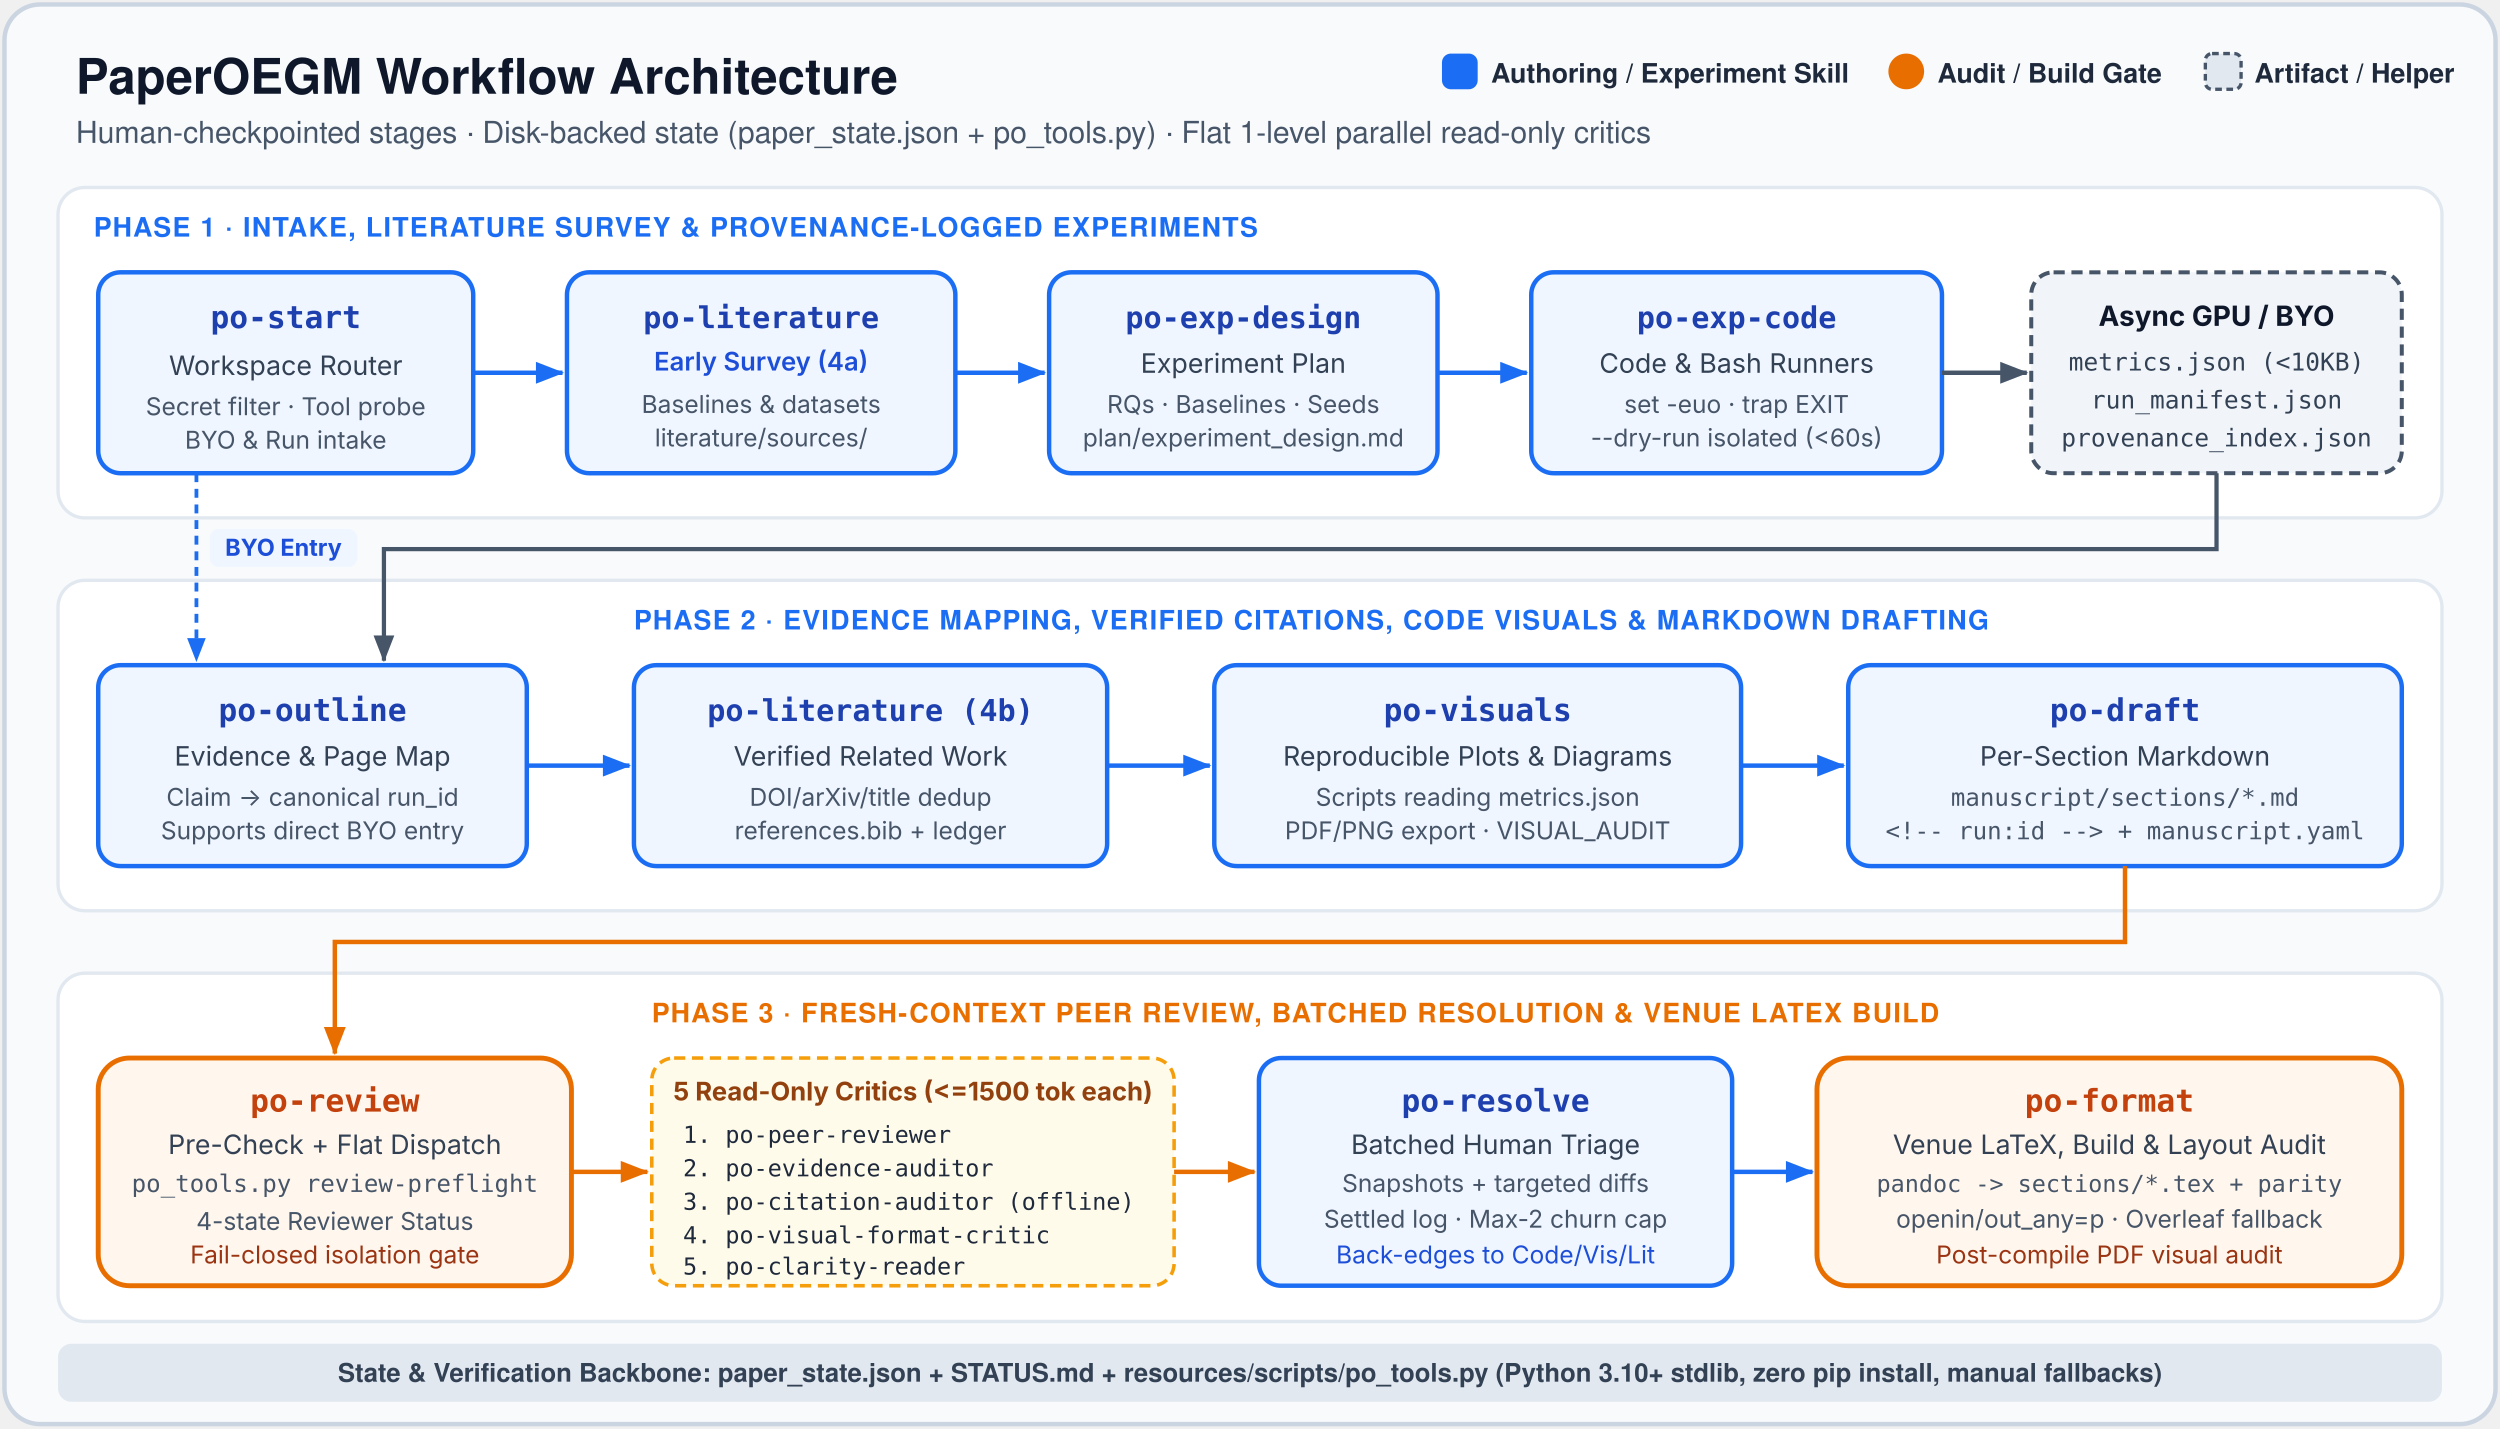
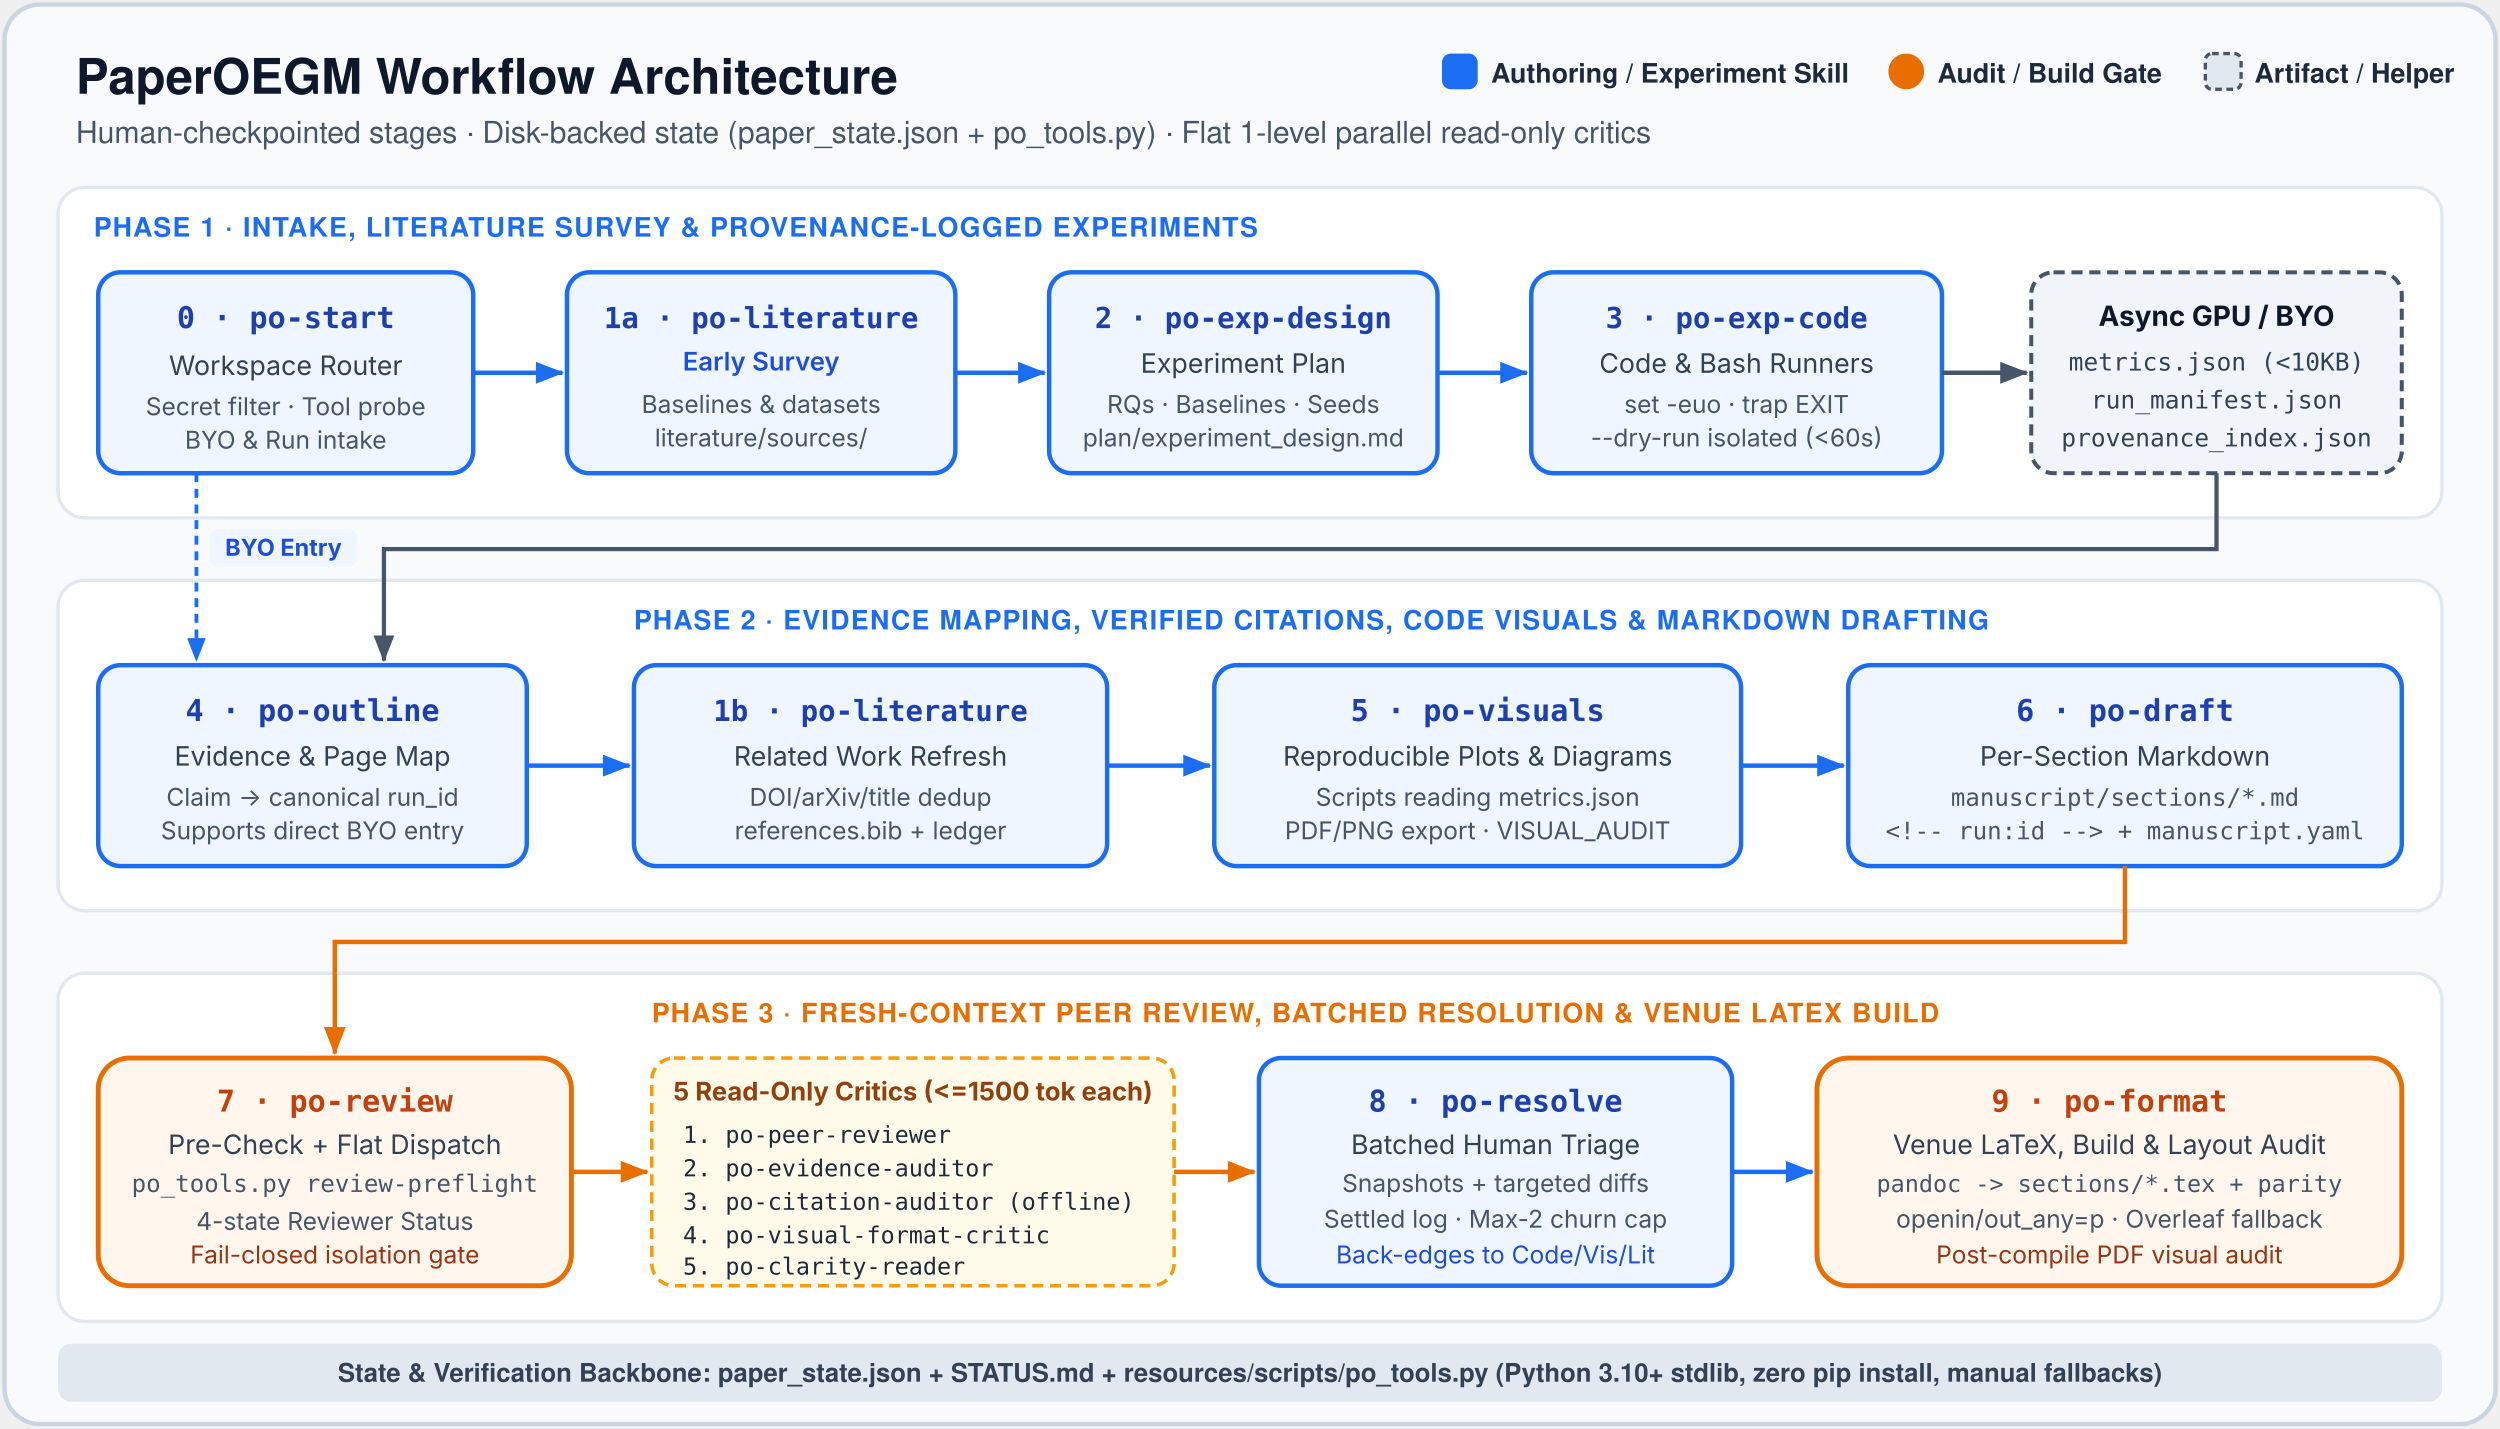
<svg xmlns="http://www.w3.org/2000/svg" viewBox="0 0 1120 640" width="1120" height="640" role="img">
  <defs>
    <marker id="arrowBlue" viewBox="0 0 10 10" refX="8.5" refY="5" markerWidth="7" markerHeight="7" orient="auto-start-reverse">
      <path d="M 0 1.5 L 9 5 L 0 8.5 z" fill="#1b6ef3" />
    </marker>
    <marker id="arrowOrange" viewBox="0 0 10 10" refX="8.5" refY="5" markerWidth="7" markerHeight="7" orient="auto-start-reverse">
      <path d="M 0 1.5 L 9 5 L 0 8.5 z" fill="#e86e00" />
    </marker>
    <marker id="arrowSlate" viewBox="0 0 10 10" refX="8.5" refY="5" markerWidth="7" markerHeight="7" orient="auto-start-reverse">
      <path d="M 0 1.5 L 9 5 L 0 8.5 z" fill="#475569" />
    </marker>
  </defs>
  <rect x="2" y="2" width="1116" height="636" rx="16" fill="#f8fafc" stroke="#cbd5e1" stroke-width="2" />
  <text x="34" y="42" font-family="-apple-system, BlinkMacSystemFont, 'Segoe UI', Helvetica, Arial, sans-serif" font-size="22" font-weight="800" fill="#0f172a">PaperOEGM Workflow Architecture</text>
  <text x="34" y="64" font-family="-apple-system, BlinkMacSystemFont, 'Segoe UI', Helvetica, Arial, sans-serif" font-size="13.5" fill="#475569">Human-checkpointed stages · Disk-backed state (paper_state.json + po_tools.py) · Flat 1-level parallel read-only critics</text>
  <g transform="translate(646, 24)" font-family="-apple-system, BlinkMacSystemFont, 'Segoe UI', Helvetica, Arial, sans-serif" font-size="12" font-weight="600">
    <rect x="0" y="0" width="16" height="16" rx="4" fill="#1b6ef3" />
    <text x="22" y="13" fill="#1e293b">Authoring / Experiment Skill</text>
    <rect x="200" y="0" width="16" height="16" rx="8" fill="#e86e00" />
    <text x="222" y="13" fill="#1e293b">Audit / Build Gate</text>
    <rect x="342" y="0" width="16" height="16" rx="3" fill="#e2e8f0" stroke="#475569" stroke-width="1.5" stroke-dasharray="3 2" />
    <text x="364" y="13" fill="#1e293b">Artifact / Helper</text>
  </g>
  <rect x="26" y="84" width="1068" height="148" rx="12" fill="#ffffff" stroke="#e2e8f0" stroke-width="1.5" />
  <text x="42" y="106" font-family="-apple-system, BlinkMacSystemFont, 'Segoe UI', Helvetica, Arial, sans-serif" font-size="12" font-weight="700" letter-spacing="0.6" fill="#1b6ef3">PHASE 1 · INTAKE, LITERATURE SURVEY &amp; PROVENANCE-LOGGED EXPERIMENTS</text>
  <rect x="44" y="122" width="168" height="90" rx="10" fill="#eff6ff" stroke="#1b6ef3" stroke-width="2" />
-   <text x="128" y="147" text-anchor="middle" font-family="ui-monospace, SFMono-Regular, Menlo, monospace" font-size="14" font-weight="700" fill="#1e40af">po-start</text>
+   <text x="128" y="147" text-anchor="middle" font-family="ui-monospace, SFMono-Regular, Menlo, monospace" font-size="13.5" font-weight="700" fill="#1e40af">0 · po-start</text>
  <text x="128" y="168" text-anchor="middle" font-family="-apple-system, BlinkMacSystemFont, 'Segoe UI', sans-serif" font-size="12" fill="#334155">Workspace Router</text>
  <text x="128" y="186" text-anchor="middle" font-family="-apple-system, BlinkMacSystemFont, 'Segoe UI', sans-serif" font-size="11" fill="#475569">Secret filter · Tool probe</text>
  <text x="128" y="201" text-anchor="middle" font-family="-apple-system, BlinkMacSystemFont, 'Segoe UI', sans-serif" font-size="11" fill="#475569">BYO &amp; Run intake</text>
  <rect x="254" y="122" width="174" height="90" rx="10" fill="#eff6ff" stroke="#1b6ef3" stroke-width="2" />
-   <text x="341" y="147" text-anchor="middle" font-family="ui-monospace, SFMono-Regular, Menlo, monospace" font-size="13.5" font-weight="700" fill="#1e40af">po-literature</text>
-   <text x="341" y="166" text-anchor="middle" font-family="-apple-system, BlinkMacSystemFont, 'Segoe UI', sans-serif" font-size="11.5" font-weight="600" fill="#1d4ed8">Early Survey (4a)</text>
+   <text x="341" y="147" text-anchor="middle" font-family="ui-monospace, SFMono-Regular, Menlo, monospace" font-size="13" font-weight="700" fill="#1e40af">1a · po-literature</text>
+   <text x="341" y="166" text-anchor="middle" font-family="-apple-system, BlinkMacSystemFont, 'Segoe UI', sans-serif" font-size="11.5" font-weight="600" fill="#1d4ed8">Early Survey</text>
  <text x="341" y="185" text-anchor="middle" font-family="-apple-system, BlinkMacSystemFont, 'Segoe UI', sans-serif" font-size="11" fill="#475569">Baselines &amp; datasets</text>
  <text x="341" y="200" text-anchor="middle" font-family="-apple-system, BlinkMacSystemFont, 'Segoe UI', sans-serif" font-size="11" fill="#475569">literature/sources/</text>
  <rect x="470" y="122" width="174" height="90" rx="10" fill="#eff6ff" stroke="#1b6ef3" stroke-width="2" />
-   <text x="557" y="147" text-anchor="middle" font-family="ui-monospace, SFMono-Regular, Menlo, monospace" font-size="13.5" font-weight="700" fill="#1e40af">po-exp-design</text>
+   <text x="557" y="147" text-anchor="middle" font-family="ui-monospace, SFMono-Regular, Menlo, monospace" font-size="13" font-weight="700" fill="#1e40af">2 · po-exp-design</text>
  <text x="557" y="167" text-anchor="middle" font-family="-apple-system, BlinkMacSystemFont, 'Segoe UI', sans-serif" font-size="12" fill="#334155">Experiment Plan</text>
  <text x="557" y="185" text-anchor="middle" font-family="-apple-system, BlinkMacSystemFont, 'Segoe UI', sans-serif" font-size="11" fill="#475569">RQs · Baselines · Seeds</text>
  <text x="557" y="200" text-anchor="middle" font-family="-apple-system, BlinkMacSystemFont, 'Segoe UI', sans-serif" font-size="11" fill="#475569">plan/experiment_design.md</text>
  <rect x="686" y="122" width="184" height="90" rx="10" fill="#eff6ff" stroke="#1b6ef3" stroke-width="2" />
-   <text x="778" y="147" text-anchor="middle" font-family="ui-monospace, SFMono-Regular, Menlo, monospace" font-size="13.5" font-weight="700" fill="#1e40af">po-exp-code</text>
+   <text x="778" y="147" text-anchor="middle" font-family="ui-monospace, SFMono-Regular, Menlo, monospace" font-size="13" font-weight="700" fill="#1e40af">3 · po-exp-code</text>
  <text x="778" y="167" text-anchor="middle" font-family="-apple-system, BlinkMacSystemFont, 'Segoe UI', sans-serif" font-size="12" fill="#334155">Code &amp; Bash Runners</text>
  <text x="778" y="185" text-anchor="middle" font-family="-apple-system, BlinkMacSystemFont, 'Segoe UI', sans-serif" font-size="11" fill="#475569">set -euo · trap EXIT</text>
  <text x="778" y="200" text-anchor="middle" font-family="-apple-system, BlinkMacSystemFont, 'Segoe UI', sans-serif" font-size="11" fill="#475569">--dry-run isolated (&lt;60s)</text>
  <rect x="910" y="122" width="166" height="90" rx="10" fill="#f1f5f9" stroke="#475569" stroke-width="1.8" stroke-dasharray="5 3" />
  <text x="993" y="146" text-anchor="middle" font-family="-apple-system, BlinkMacSystemFont, 'Segoe UI', sans-serif" font-size="12.5" font-weight="700" fill="#0f172a">Async GPU / BYO</text>
  <text x="993" y="166" text-anchor="middle" font-family="ui-monospace, SFMono-Regular, Menlo, monospace" font-size="11" fill="#334155">metrics.json (&lt;10KB)</text>
  <text x="993" y="183" text-anchor="middle" font-family="ui-monospace, SFMono-Regular, Menlo, monospace" font-size="11" fill="#334155">run_manifest.json</text>
  <text x="993" y="200" text-anchor="middle" font-family="ui-monospace, SFMono-Regular, Menlo, monospace" font-size="11" fill="#334155">provenance_index.json</text>
  <line x1="212" y1="167" x2="252" y2="167" stroke="#1b6ef3" stroke-width="2" marker-end="url(#arrowBlue)" />
  <line x1="428" y1="167" x2="468" y2="167" stroke="#1b6ef3" stroke-width="2" marker-end="url(#arrowBlue)" />
  <line x1="644" y1="167" x2="684" y2="167" stroke="#1b6ef3" stroke-width="2" marker-end="url(#arrowBlue)" />
  <line x1="870" y1="167" x2="908" y2="167" stroke="#475569" stroke-width="2" marker-end="url(#arrowSlate)" />
  <rect x="26" y="260" width="1068" height="148" rx="12" fill="#ffffff" stroke="#e2e8f0" stroke-width="1.5" />
  <text x="284" y="282" font-family="-apple-system, BlinkMacSystemFont, 'Segoe UI', Helvetica, Arial, sans-serif" font-size="12" font-weight="700" letter-spacing="0.6" fill="#1b6ef3">PHASE 2 · EVIDENCE MAPPING, VERIFIED CITATIONS, CODE VISUALS &amp; MARKDOWN DRAFTING</text>
  <rect x="44" y="298" width="192" height="90" rx="10" fill="#eff6ff" stroke="#1b6ef3" stroke-width="2" />
-   <text x="140" y="323" text-anchor="middle" font-family="ui-monospace, SFMono-Regular, Menlo, monospace" font-size="14" font-weight="700" fill="#1e40af">po-outline</text>
+   <text x="140" y="323" text-anchor="middle" font-family="ui-monospace, SFMono-Regular, Menlo, monospace" font-size="13.5" font-weight="700" fill="#1e40af">4 · po-outline</text>
  <text x="140" y="343" text-anchor="middle" font-family="-apple-system, BlinkMacSystemFont, 'Segoe UI', sans-serif" font-size="12" fill="#334155">Evidence &amp; Page Map</text>
  <text x="140" y="361" text-anchor="middle" font-family="-apple-system, BlinkMacSystemFont, 'Segoe UI', sans-serif" font-size="11" fill="#475569">Claim -&gt; canonical run_id</text>
  <text x="140" y="376" text-anchor="middle" font-family="-apple-system, BlinkMacSystemFont, 'Segoe UI', sans-serif" font-size="11" fill="#475569">Supports direct BYO entry</text>
  <rect x="284" y="298" width="212" height="90" rx="10" fill="#eff6ff" stroke="#1b6ef3" stroke-width="2" />
-   <text x="390" y="323" text-anchor="middle" font-family="ui-monospace, SFMono-Regular, Menlo, monospace" font-size="13.5" font-weight="700" fill="#1e40af">po-literature (4b)</text>
-   <text x="390" y="343" text-anchor="middle" font-family="-apple-system, BlinkMacSystemFont, 'Segoe UI', sans-serif" font-size="12" fill="#334155">Verified Related Work</text>
+   <text x="390" y="323" text-anchor="middle" font-family="ui-monospace, SFMono-Regular, Menlo, monospace" font-size="13" font-weight="700" fill="#1e40af">1b · po-literature</text>
+   <text x="390" y="343" text-anchor="middle" font-family="-apple-system, BlinkMacSystemFont, 'Segoe UI', sans-serif" font-size="12" fill="#334155">Related Work Refresh</text>
  <text x="390" y="361" text-anchor="middle" font-family="-apple-system, BlinkMacSystemFont, 'Segoe UI', sans-serif" font-size="11" fill="#475569">DOI/arXiv/title dedup</text>
  <text x="390" y="376" text-anchor="middle" font-family="-apple-system, BlinkMacSystemFont, 'Segoe UI', sans-serif" font-size="11" fill="#475569">references.bib + ledger</text>
  <rect x="544" y="298" width="236" height="90" rx="10" fill="#eff6ff" stroke="#1b6ef3" stroke-width="2" />
-   <text x="662" y="323" text-anchor="middle" font-family="ui-monospace, SFMono-Regular, Menlo, monospace" font-size="14" font-weight="700" fill="#1e40af">po-visuals</text>
+   <text x="662" y="323" text-anchor="middle" font-family="ui-monospace, SFMono-Regular, Menlo, monospace" font-size="13.5" font-weight="700" fill="#1e40af">5 · po-visuals</text>
  <text x="662" y="343" text-anchor="middle" font-family="-apple-system, BlinkMacSystemFont, 'Segoe UI', sans-serif" font-size="12" fill="#334155">Reproducible Plots &amp; Diagrams</text>
  <text x="662" y="361" text-anchor="middle" font-family="-apple-system, BlinkMacSystemFont, 'Segoe UI', sans-serif" font-size="11" fill="#475569">Scripts reading metrics.json</text>
  <text x="662" y="376" text-anchor="middle" font-family="-apple-system, BlinkMacSystemFont, 'Segoe UI', sans-serif" font-size="11" fill="#475569">PDF/PNG export · VISUAL_AUDIT</text>
  <rect x="828" y="298" width="248" height="90" rx="10" fill="#eff6ff" stroke="#1b6ef3" stroke-width="2" />
-   <text x="952" y="323" text-anchor="middle" font-family="ui-monospace, SFMono-Regular, Menlo, monospace" font-size="14" font-weight="700" fill="#1e40af">po-draft</text>
+   <text x="952" y="323" text-anchor="middle" font-family="ui-monospace, SFMono-Regular, Menlo, monospace" font-size="13.5" font-weight="700" fill="#1e40af">6 · po-draft</text>
  <text x="952" y="343" text-anchor="middle" font-family="-apple-system, BlinkMacSystemFont, 'Segoe UI', sans-serif" font-size="12" fill="#334155">Per-Section Markdown</text>
  <text x="952" y="361" text-anchor="middle" font-family="ui-monospace, SFMono-Regular, Menlo, monospace" font-size="10.8" fill="#475569">manuscript/sections/*.md</text>
  <text x="952" y="376" text-anchor="middle" font-family="ui-monospace, SFMono-Regular, Menlo, monospace" font-size="10.8" fill="#475569">&lt;!-- run:id --&gt; + manuscript.yaml</text>
  <path d="M 993 212 L 993 246 L 172 246 L 172 296" fill="none" stroke="#475569" stroke-width="1.9" marker-end="url(#arrowSlate)" />
  <path d="M 88 212 L 88 296" fill="none" stroke="#1b6ef3" stroke-width="1.7" stroke-dasharray="4 3" marker-end="url(#arrowBlue)" />
  <rect x="94" y="237" width="66" height="17" rx="4" fill="#eff6ff" />
  <text x="127" y="249" text-anchor="middle" font-family="-apple-system, BlinkMacSystemFont, 'Segoe UI', sans-serif" font-size="10.5" font-weight="700" fill="#1d4ed8">BYO Entry</text>
  <line x1="236" y1="343" x2="282" y2="343" stroke="#1b6ef3" stroke-width="2" marker-end="url(#arrowBlue)" />
  <line x1="496" y1="343" x2="542" y2="343" stroke="#1b6ef3" stroke-width="2" marker-end="url(#arrowBlue)" />
  <line x1="780" y1="343" x2="826" y2="343" stroke="#1b6ef3" stroke-width="2" marker-end="url(#arrowBlue)" />
  <rect x="26" y="436" width="1068" height="156" rx="12" fill="#ffffff" stroke="#e2e8f0" stroke-width="1.5" />
  <text x="292" y="458" font-family="-apple-system, BlinkMacSystemFont, 'Segoe UI', Helvetica, Arial, sans-serif" font-size="12" font-weight="700" letter-spacing="0.6" fill="#e86e00">PHASE 3 · FRESH-CONTEXT PEER REVIEW, BATCHED RESOLUTION &amp; VENUE LATEX BUILD</text>
  <rect x="44" y="474" width="212" height="102" rx="14" fill="#fff7ed" stroke="#e86e00" stroke-width="2.2" />
-   <text x="150" y="498" text-anchor="middle" font-family="ui-monospace, SFMono-Regular, Menlo, monospace" font-size="14" font-weight="700" fill="#c2410c">po-review</text>
+   <text x="150" y="498" text-anchor="middle" font-family="ui-monospace, SFMono-Regular, Menlo, monospace" font-size="13.5" font-weight="700" fill="#c2410c">7 · po-review</text>
  <text x="150" y="517" text-anchor="middle" font-family="-apple-system, BlinkMacSystemFont, 'Segoe UI', sans-serif" font-size="12" fill="#334155">Pre-Check + Flat Dispatch</text>
  <text x="150" y="534" text-anchor="middle" font-family="ui-monospace, SFMono-Regular, Menlo, monospace" font-size="10.8" fill="#475569">po_tools.py review-preflight</text>
  <text x="150" y="551" text-anchor="middle" font-family="-apple-system, BlinkMacSystemFont, 'Segoe UI', sans-serif" font-size="11" fill="#475569">4-state Reviewer Status</text>
  <text x="150" y="566" text-anchor="middle" font-family="-apple-system, BlinkMacSystemFont, 'Segoe UI', sans-serif" font-size="11" fill="#9a3412">Fail-closed isolation gate</text>
  <rect x="292" y="474" width="234" height="102" rx="10" fill="#fffbeb" stroke="#f59e0b" stroke-width="1.6" stroke-dasharray="5 3" />
  <text x="409" y="493" text-anchor="middle" font-family="-apple-system, BlinkMacSystemFont, 'Segoe UI', sans-serif" font-size="11.5" font-weight="700" fill="#92400e">5 Read-Only Critics (&lt;=1500 tok each)</text>
  <g font-family="ui-monospace, SFMono-Regular, Menlo, monospace" font-size="10.5" fill="#1e293b">
    <text x="306" y="512">1. po-peer-reviewer</text>
    <text x="306" y="527">2. po-evidence-auditor</text>
    <text x="306" y="542">3. po-citation-auditor (offline)</text>
    <text x="306" y="557">4. po-visual-format-critic</text>
    <text x="306" y="571">5. po-clarity-reader</text>
  </g>
  <rect x="564" y="474" width="212" height="102" rx="10" fill="#eff6ff" stroke="#1b6ef3" stroke-width="2" />
-   <text x="670" y="498" text-anchor="middle" font-family="ui-monospace, SFMono-Regular, Menlo, monospace" font-size="14" font-weight="700" fill="#1e40af">po-resolve</text>
+   <text x="670" y="498" text-anchor="middle" font-family="ui-monospace, SFMono-Regular, Menlo, monospace" font-size="13.5" font-weight="700" fill="#1e40af">8 · po-resolve</text>
  <text x="670" y="517" text-anchor="middle" font-family="-apple-system, BlinkMacSystemFont, 'Segoe UI', sans-serif" font-size="12" fill="#334155">Batched Human Triage</text>
  <text x="670" y="534" text-anchor="middle" font-family="-apple-system, BlinkMacSystemFont, 'Segoe UI', sans-serif" font-size="11" fill="#475569">Snapshots + targeted diffs</text>
  <text x="670" y="550" text-anchor="middle" font-family="-apple-system, BlinkMacSystemFont, 'Segoe UI', sans-serif" font-size="11" fill="#475569">Settled log · Max-2 churn cap</text>
  <text x="670" y="566" text-anchor="middle" font-family="-apple-system, BlinkMacSystemFont, 'Segoe UI', sans-serif" font-size="11" fill="#1d4ed8">Back-edges to Code/Vis/Lit</text>
  <rect x="814" y="474" width="262" height="102" rx="14" fill="#fff7ed" stroke="#e86e00" stroke-width="2.2" />
-   <text x="945" y="498" text-anchor="middle" font-family="ui-monospace, SFMono-Regular, Menlo, monospace" font-size="14" font-weight="700" fill="#c2410c">po-format</text>
+   <text x="945" y="498" text-anchor="middle" font-family="ui-monospace, SFMono-Regular, Menlo, monospace" font-size="13.5" font-weight="700" fill="#c2410c">9 · po-format</text>
  <text x="945" y="517" text-anchor="middle" font-family="-apple-system, BlinkMacSystemFont, 'Segoe UI', sans-serif" font-size="12" fill="#334155">Venue LaTeX, Build &amp; Layout Audit</text>
  <text x="945" y="534" text-anchor="middle" font-family="ui-monospace, SFMono-Regular, Menlo, monospace" font-size="10.5" fill="#475569">pandoc -&gt; sections/*.tex + parity</text>
  <text x="945" y="550" text-anchor="middle" font-family="-apple-system, BlinkMacSystemFont, 'Segoe UI', sans-serif" font-size="11" fill="#475569">openin/out_any=p · Overleaf fallback</text>
  <text x="945" y="566" text-anchor="middle" font-family="-apple-system, BlinkMacSystemFont, 'Segoe UI', sans-serif" font-size="11" fill="#9a3412">Post-compile PDF visual audit</text>
  <path d="M 952 388 L 952 422 L 150 422 L 150 472" fill="none" stroke="#e86e00" stroke-width="2" marker-end="url(#arrowOrange)" />
  <line x1="256" y1="525" x2="290" y2="525" stroke="#e86e00" stroke-width="2" marker-end="url(#arrowOrange)" />
  <line x1="526" y1="525" x2="562" y2="525" stroke="#e86e00" stroke-width="2" marker-end="url(#arrowOrange)" />
  <line x1="776" y1="525" x2="812" y2="525" stroke="#1b6ef3" stroke-width="2" marker-end="url(#arrowBlue)" />
  <rect x="26" y="602" width="1068" height="26" rx="6" fill="#e2e8f0" />
  <text x="560" y="619" text-anchor="middle" font-family="-apple-system, BlinkMacSystemFont, 'Segoe UI', Helvetica, Arial, sans-serif" font-size="11.5" font-weight="600" fill="#334155">State &amp; Verification Backbone: paper_state.json + STATUS.md + resources/scripts/po_tools.py (Python 3.10+ stdlib, zero pip install, manual fallbacks)</text>
</svg>
